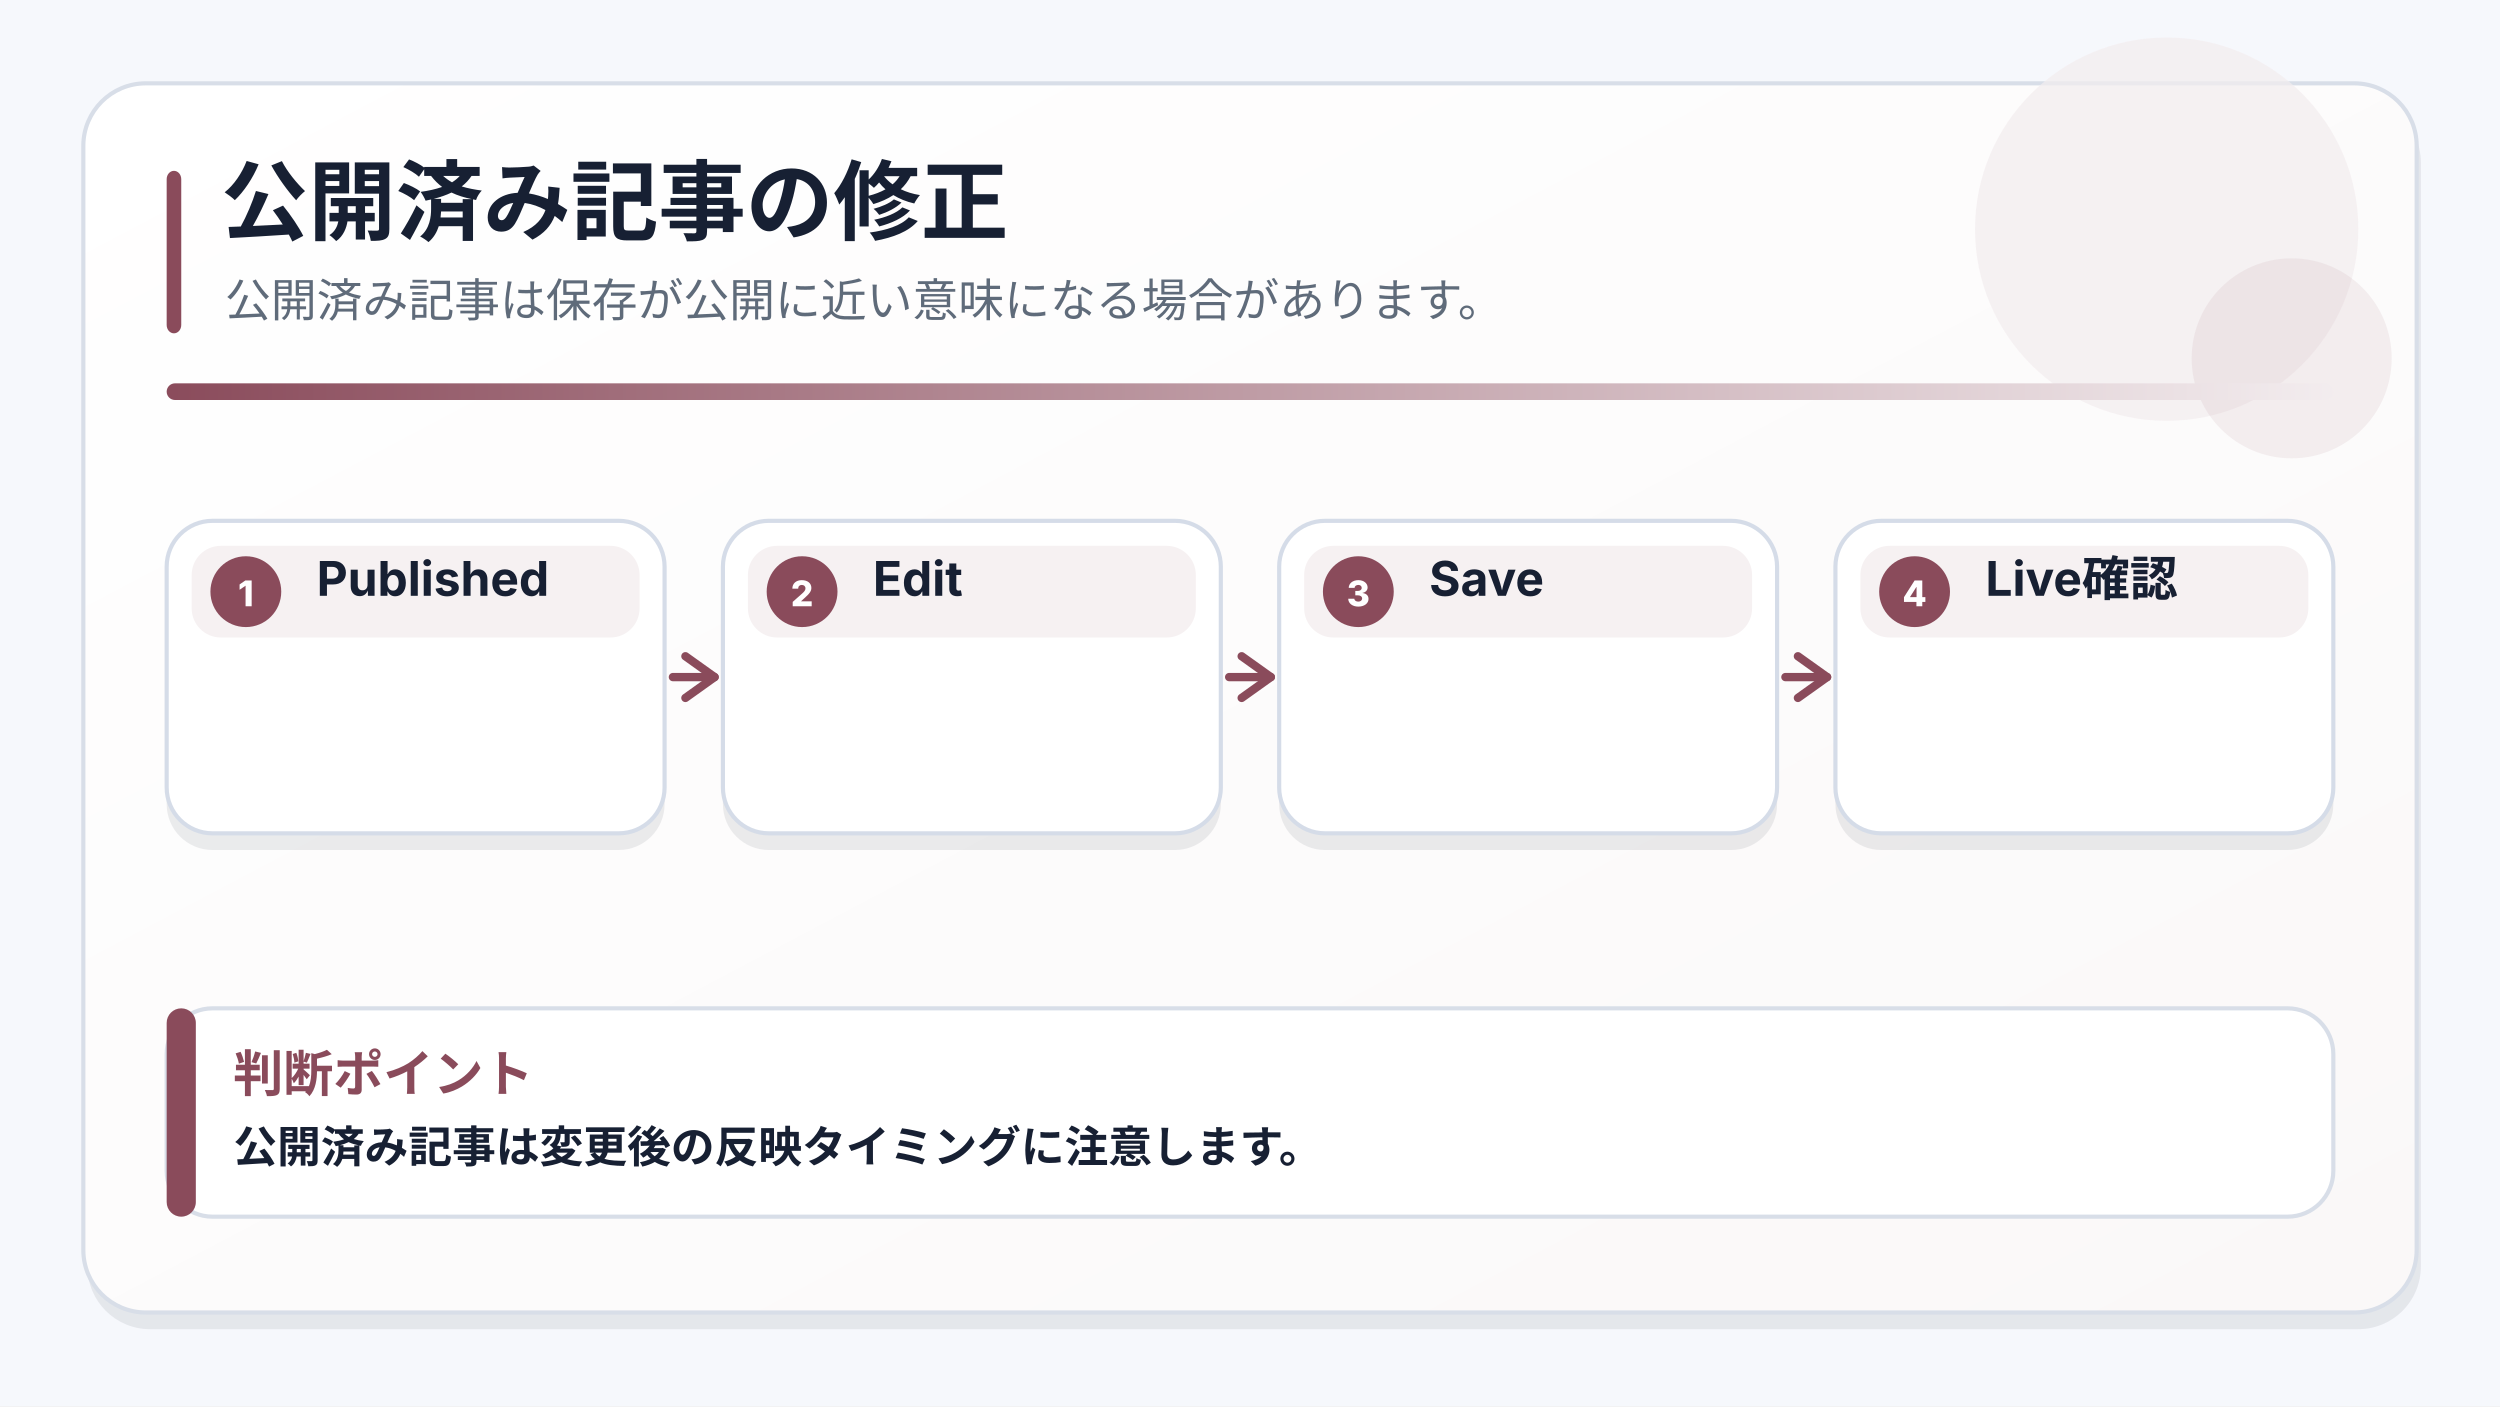
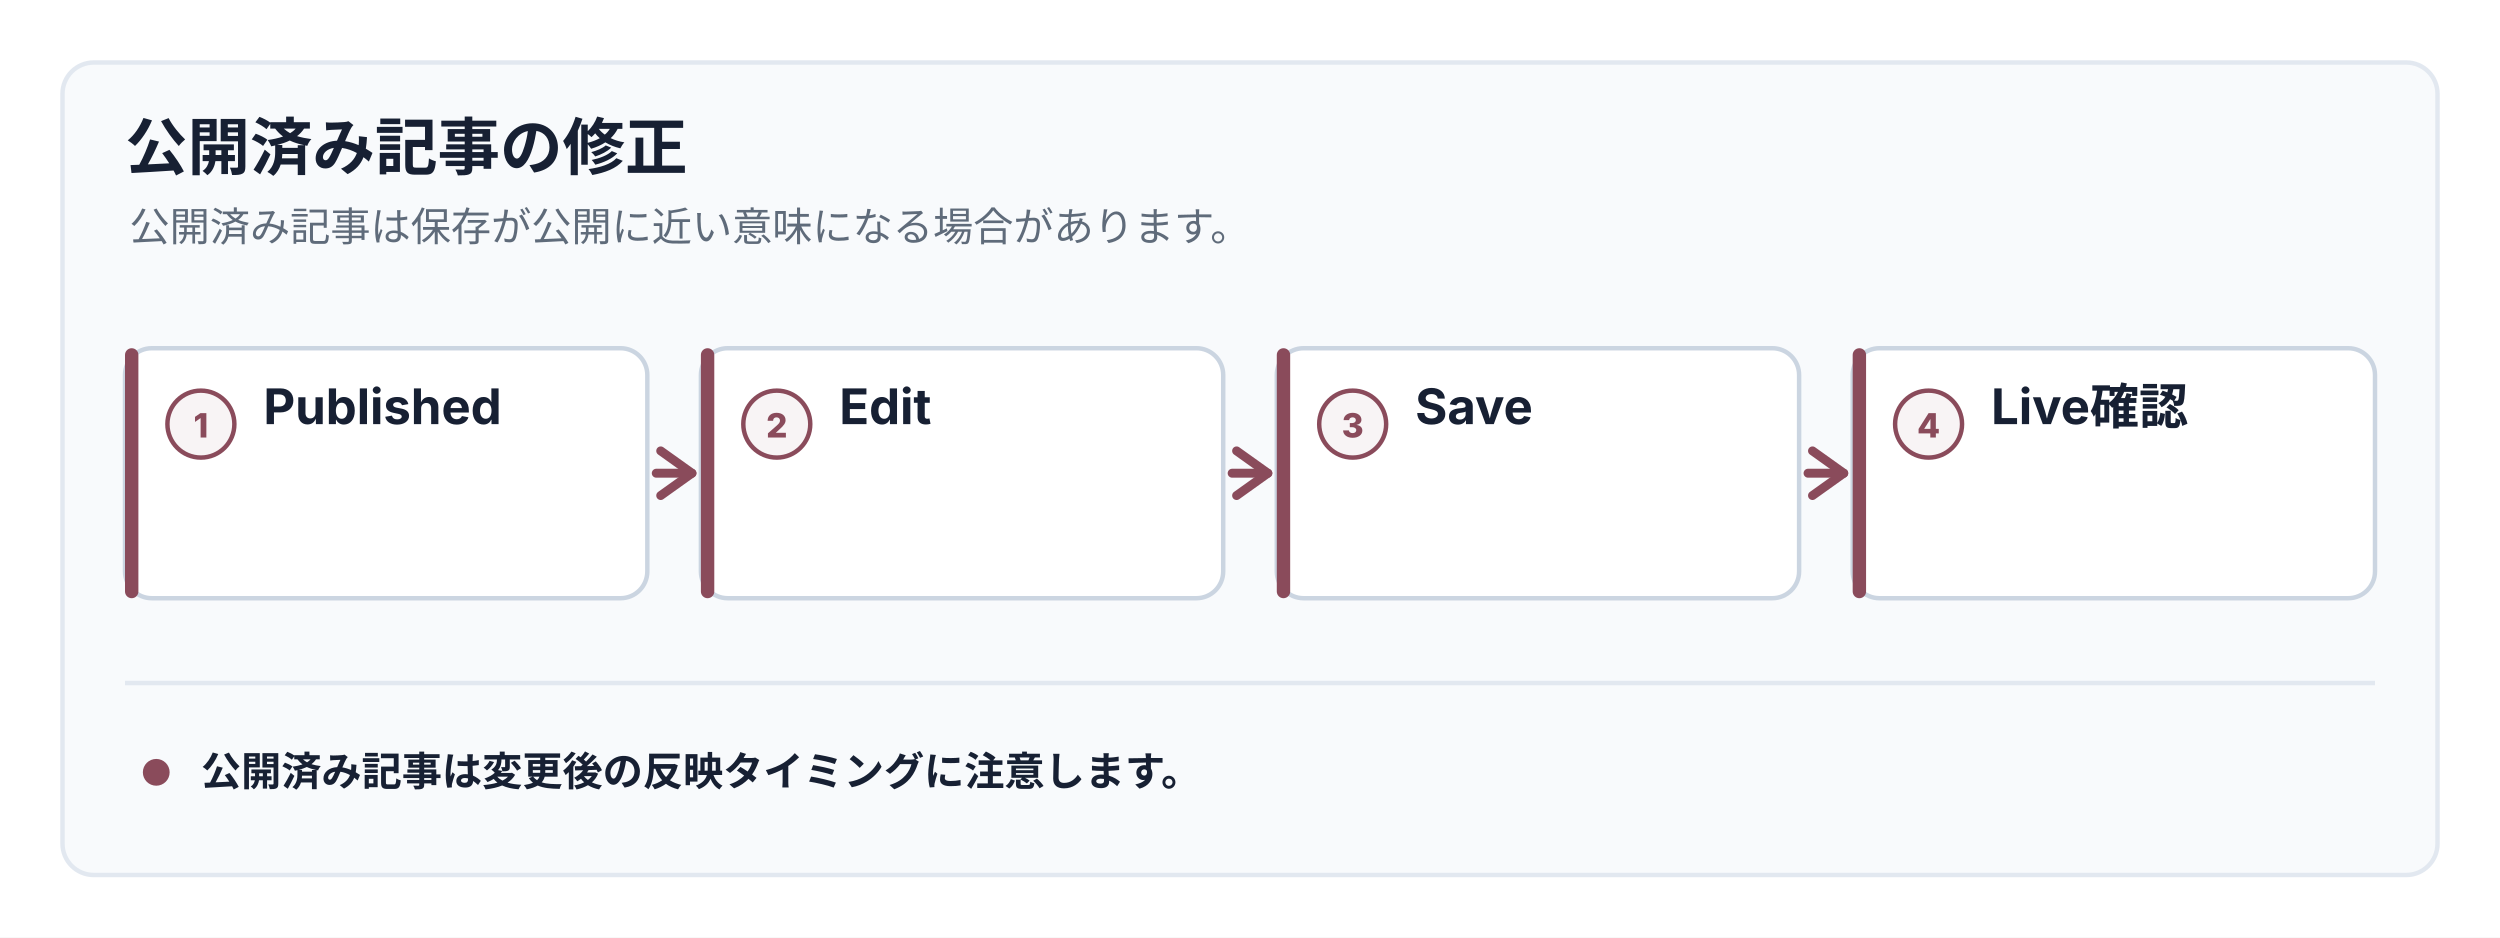
- <svg xmlns="http://www.w3.org/2000/svg" width="1200" height="675" viewBox="0 0 1200 675" role="img">
-   <defs>
-     <linearGradient id="bg" x1="0" y1="0" x2="1" y2="1">
-       <stop offset="0%" stop-color="#FFFFFF" />
-       <stop offset="100%" stop-color="#FAF8F8" />
-     </linearGradient>
-     <linearGradient id="bar" x1="0" y1="0" x2="1" y2="0">
-       <stop offset="0%" stop-color="#8A4B5B" />
-       <stop offset="100%" stop-color="#F3EDEF" />
-     </linearGradient>
-   </defs>
-   <rect width="1200" height="675" fill="#F6F8FC" />
-   <rect x="42" y="48" width="1120" height="590" rx="30" fill="#0F172A" opacity="0.08" />
-   <rect x="40" y="40" width="1120" height="590" rx="30" fill="url(#bg)" stroke="#D8DEE8" stroke-width="2" />
-   <circle cx="1040" cy="110" r="92" fill="#F3EDEF" opacity="0.72" />
-   <circle cx="1100" cy="172" r="48" fill="#8A4B5B" opacity="0.08" />
-   <rect x="80" y="82" width="7" height="78" rx="4" fill="#8A4B5B" />
-   <text x="106" y="112" font-family="-apple-system, BlinkMacSystemFont, Segoe UI, sans-serif" font-size="42" font-weight="800" fill="#172033" text-anchor="start">公開済み記事の修正</text>
-   <text x="108" y="152" font-family="-apple-system, BlinkMacSystemFont, Segoe UI, sans-serif" font-size="22" font-weight="500" fill="#5F6B7A" text-anchor="start">公開済み記事は保存が公開に近い意味になる場合があります。</text>
-   <rect x="80" y="184" width="1040" height="8" rx="4" fill="url(#bar)" />
-   <rect x="80" y="258" width="239" height="150" rx="22" fill="#0F172A" opacity="0.08" />
-   <rect x="80" y="250" width="239" height="150" rx="22" fill="#ffffff" stroke="#D5DCE8" stroke-width="2" />
-   <rect x="92" y="262" width="215" height="44" rx="14" fill="#F6F1F2" />
-   <circle cx="118" cy="284" r="17" fill="#8A4B5B" />
-   <text x="118" y="291" font-family="-apple-system, BlinkMacSystemFont, Segoe UI, sans-serif" font-size="17" font-weight="800" fill="#ffffff" text-anchor="middle">1</text>
-   <text x="152" y="286" font-family="-apple-system, BlinkMacSystemFont, Segoe UI, sans-serif" font-size="23" font-weight="750" fill="#172033" text-anchor="start">Published</text>
-   <line x1="323" y1="325" x2="343" y2="325" stroke="#8A4B5B" stroke-width="4" stroke-linecap="round" />
-   <path d="M 329 315 L 343 325 L 329 335" fill="none" stroke="#8A4B5B" stroke-width="4" stroke-linecap="round" stroke-linejoin="round" />
-   <rect x="347" y="258" width="239" height="150" rx="22" fill="#0F172A" opacity="0.08" />
-   <rect x="347" y="250" width="239" height="150" rx="22" fill="#ffffff" stroke="#D5DCE8" stroke-width="2" />
-   <rect x="359" y="262" width="215" height="44" rx="14" fill="#F6F1F2" />
-   <circle cx="385" cy="284" r="17" fill="#8A4B5B" />
-   <text x="385" y="291" font-family="-apple-system, BlinkMacSystemFont, Segoe UI, sans-serif" font-size="17" font-weight="800" fill="#ffffff" text-anchor="middle">2</text>
-   <text x="419" y="286" font-family="-apple-system, BlinkMacSystemFont, Segoe UI, sans-serif" font-size="23" font-weight="750" fill="#172033" text-anchor="start">Edit</text>
-   <line x1="590" y1="325" x2="610" y2="325" stroke="#8A4B5B" stroke-width="4" stroke-linecap="round" />
-   <path d="M 596 315 L 610 325 L 596 335" fill="none" stroke="#8A4B5B" stroke-width="4" stroke-linecap="round" stroke-linejoin="round" />
-   <rect x="614" y="258" width="239" height="150" rx="22" fill="#0F172A" opacity="0.08" />
-   <rect x="614" y="250" width="239" height="150" rx="22" fill="#ffffff" stroke="#D5DCE8" stroke-width="2" />
-   <rect x="626" y="262" width="215" height="44" rx="14" fill="#F6F1F2" />
-   <circle cx="652" cy="284" r="17" fill="#8A4B5B" />
-   <text x="652" y="291" font-family="-apple-system, BlinkMacSystemFont, Segoe UI, sans-serif" font-size="17" font-weight="800" fill="#ffffff" text-anchor="middle">3</text>
-   <text x="686" y="286" font-family="-apple-system, BlinkMacSystemFont, Segoe UI, sans-serif" font-size="23" font-weight="750" fill="#172033" text-anchor="start">Save</text>
-   <line x1="857" y1="325" x2="877" y2="325" stroke="#8A4B5B" stroke-width="4" stroke-linecap="round" />
-   <path d="M 863 315 L 877 325 L 863 335" fill="none" stroke="#8A4B5B" stroke-width="4" stroke-linecap="round" stroke-linejoin="round" />
-   <rect x="881" y="258" width="239" height="150" rx="22" fill="#0F172A" opacity="0.08" />
-   <rect x="881" y="250" width="239" height="150" rx="22" fill="#ffffff" stroke="#D5DCE8" stroke-width="2" />
-   <rect x="893" y="262" width="215" height="44" rx="14" fill="#F6F1F2" />
-   <circle cx="919" cy="284" r="17" fill="#8A4B5B" />
-   <text x="919" y="291" font-family="-apple-system, BlinkMacSystemFont, Segoe UI, sans-serif" font-size="17" font-weight="800" fill="#ffffff" text-anchor="middle">4</text>
-   <text x="953" y="286" font-family="-apple-system, BlinkMacSystemFont, Segoe UI, sans-serif" font-size="23" font-weight="750" fill="#172033" text-anchor="start">Live確認</text>
-   <rect x="80" y="484" width="1040" height="100" rx="22" fill="#FFFFFF" stroke="#D8DEE8" stroke-width="2" />
-   <rect x="80" y="484" width="14" height="100" rx="7" fill="#8A4B5B" />
-   <text x="112" y="524" font-family="-apple-system, BlinkMacSystemFont, Segoe UI, sans-serif" font-size="24" font-weight="800" fill="#8A4B5B" text-anchor="start">判断ポイント</text>
-   <text x="112" y="558" font-family="-apple-system, BlinkMacSystemFont, Segoe UI, sans-serif" font-size="21" font-weight="600" fill="#172033" text-anchor="start">公開済み記事は変更後の反映タイミングに注意します。</text>
+ <svg xmlns="http://www.w3.org/2000/svg" width="1120" height="420" viewBox="0 0 1120 420" role="img">
+   <rect width="1120" height="420" fill="#FFFFFF" />
+   <rect x="28" y="28" width="1064" height="364" rx="14" fill="#F8FAFC" stroke="#E2E8F0" stroke-width="2" />
+   <text x="56" y="76" font-family="-apple-system, BlinkMacSystemFont, Segoe UI, sans-serif" font-size="28" font-weight="800" fill="#172033" text-anchor="start">公開済み記事の修正</text>
+   <text x="58" y="108" font-family="-apple-system, BlinkMacSystemFont, Segoe UI, sans-serif" font-size="18" font-weight="500" fill="#5F6B7A" text-anchor="start">公開済み記事は保存が公開に近い意味になる場合があります。</text>
+   <rect x="56" y="156" width="234" height="112" rx="12" fill="#ffffff" stroke="#CBD5E1" stroke-width="2" />
+   <rect x="56" y="156" width="6" height="112" rx="3" fill="#8A4B5B" />
+   <circle cx="90" cy="190" r="15" fill="#F8F4F5" stroke="#8A4B5B" stroke-width="2" />
+   <text x="90" y="196" font-family="-apple-system, BlinkMacSystemFont, Segoe UI, sans-serif" font-size="15" font-weight="800" fill="#8A4B5B" text-anchor="middle">1</text>
+   <text x="118" y="190" font-family="-apple-system, BlinkMacSystemFont, Segoe UI, sans-serif" font-size="22" font-weight="700" fill="#172033" text-anchor="start">Published</text>
+   <line x1="294" y1="212" x2="310" y2="212" stroke="#8A4B5B" stroke-width="4" stroke-linecap="round" />
+   <path d="M 296 202 L 310 212 L 296 222" fill="none" stroke="#8A4B5B" stroke-width="4" stroke-linecap="round" stroke-linejoin="round" />
+   <rect x="314" y="156" width="234" height="112" rx="12" fill="#ffffff" stroke="#CBD5E1" stroke-width="2" />
+   <rect x="314" y="156" width="6" height="112" rx="3" fill="#8A4B5B" />
+   <circle cx="348" cy="190" r="15" fill="#F8F4F5" stroke="#8A4B5B" stroke-width="2" />
+   <text x="348" y="196" font-family="-apple-system, BlinkMacSystemFont, Segoe UI, sans-serif" font-size="15" font-weight="800" fill="#8A4B5B" text-anchor="middle">2</text>
+   <text x="376" y="190" font-family="-apple-system, BlinkMacSystemFont, Segoe UI, sans-serif" font-size="22" font-weight="700" fill="#172033" text-anchor="start">Edit</text>
+   <line x1="552" y1="212" x2="568" y2="212" stroke="#8A4B5B" stroke-width="4" stroke-linecap="round" />
+   <path d="M 554 202 L 568 212 L 554 222" fill="none" stroke="#8A4B5B" stroke-width="4" stroke-linecap="round" stroke-linejoin="round" />
+   <rect x="572" y="156" width="234" height="112" rx="12" fill="#ffffff" stroke="#CBD5E1" stroke-width="2" />
+   <rect x="572" y="156" width="6" height="112" rx="3" fill="#8A4B5B" />
+   <circle cx="606" cy="190" r="15" fill="#F8F4F5" stroke="#8A4B5B" stroke-width="2" />
+   <text x="606" y="196" font-family="-apple-system, BlinkMacSystemFont, Segoe UI, sans-serif" font-size="15" font-weight="800" fill="#8A4B5B" text-anchor="middle">3</text>
+   <text x="634" y="190" font-family="-apple-system, BlinkMacSystemFont, Segoe UI, sans-serif" font-size="22" font-weight="700" fill="#172033" text-anchor="start">Save</text>
+   <line x1="810" y1="212" x2="826" y2="212" stroke="#8A4B5B" stroke-width="4" stroke-linecap="round" />
+   <path d="M 812 202 L 826 212 L 812 222" fill="none" stroke="#8A4B5B" stroke-width="4" stroke-linecap="round" stroke-linejoin="round" />
+   <rect x="830" y="156" width="234" height="112" rx="12" fill="#ffffff" stroke="#CBD5E1" stroke-width="2" />
+   <rect x="830" y="156" width="6" height="112" rx="3" fill="#8A4B5B" />
+   <circle cx="864" cy="190" r="15" fill="#F8F4F5" stroke="#8A4B5B" stroke-width="2" />
+   <text x="864" y="196" font-family="-apple-system, BlinkMacSystemFont, Segoe UI, sans-serif" font-size="15" font-weight="800" fill="#8A4B5B" text-anchor="middle">4</text>
+   <text x="892" y="190" font-family="-apple-system, BlinkMacSystemFont, Segoe UI, sans-serif" font-size="22" font-weight="700" fill="#172033" text-anchor="start">Live確認</text>
+   <line x1="56" y1="306" x2="1064" y2="306" stroke="#E2E8F0" stroke-width="2" />
+   <circle cx="70" cy="346" r="6" fill="#8A4B5B" />
+   <text x="90" y="352" font-family="-apple-system, BlinkMacSystemFont, Segoe UI, sans-serif" font-size="18" font-weight="600" fill="#172033" text-anchor="start">公開済み記事は変更後の反映タイミングに注意します。</text>
</svg>
